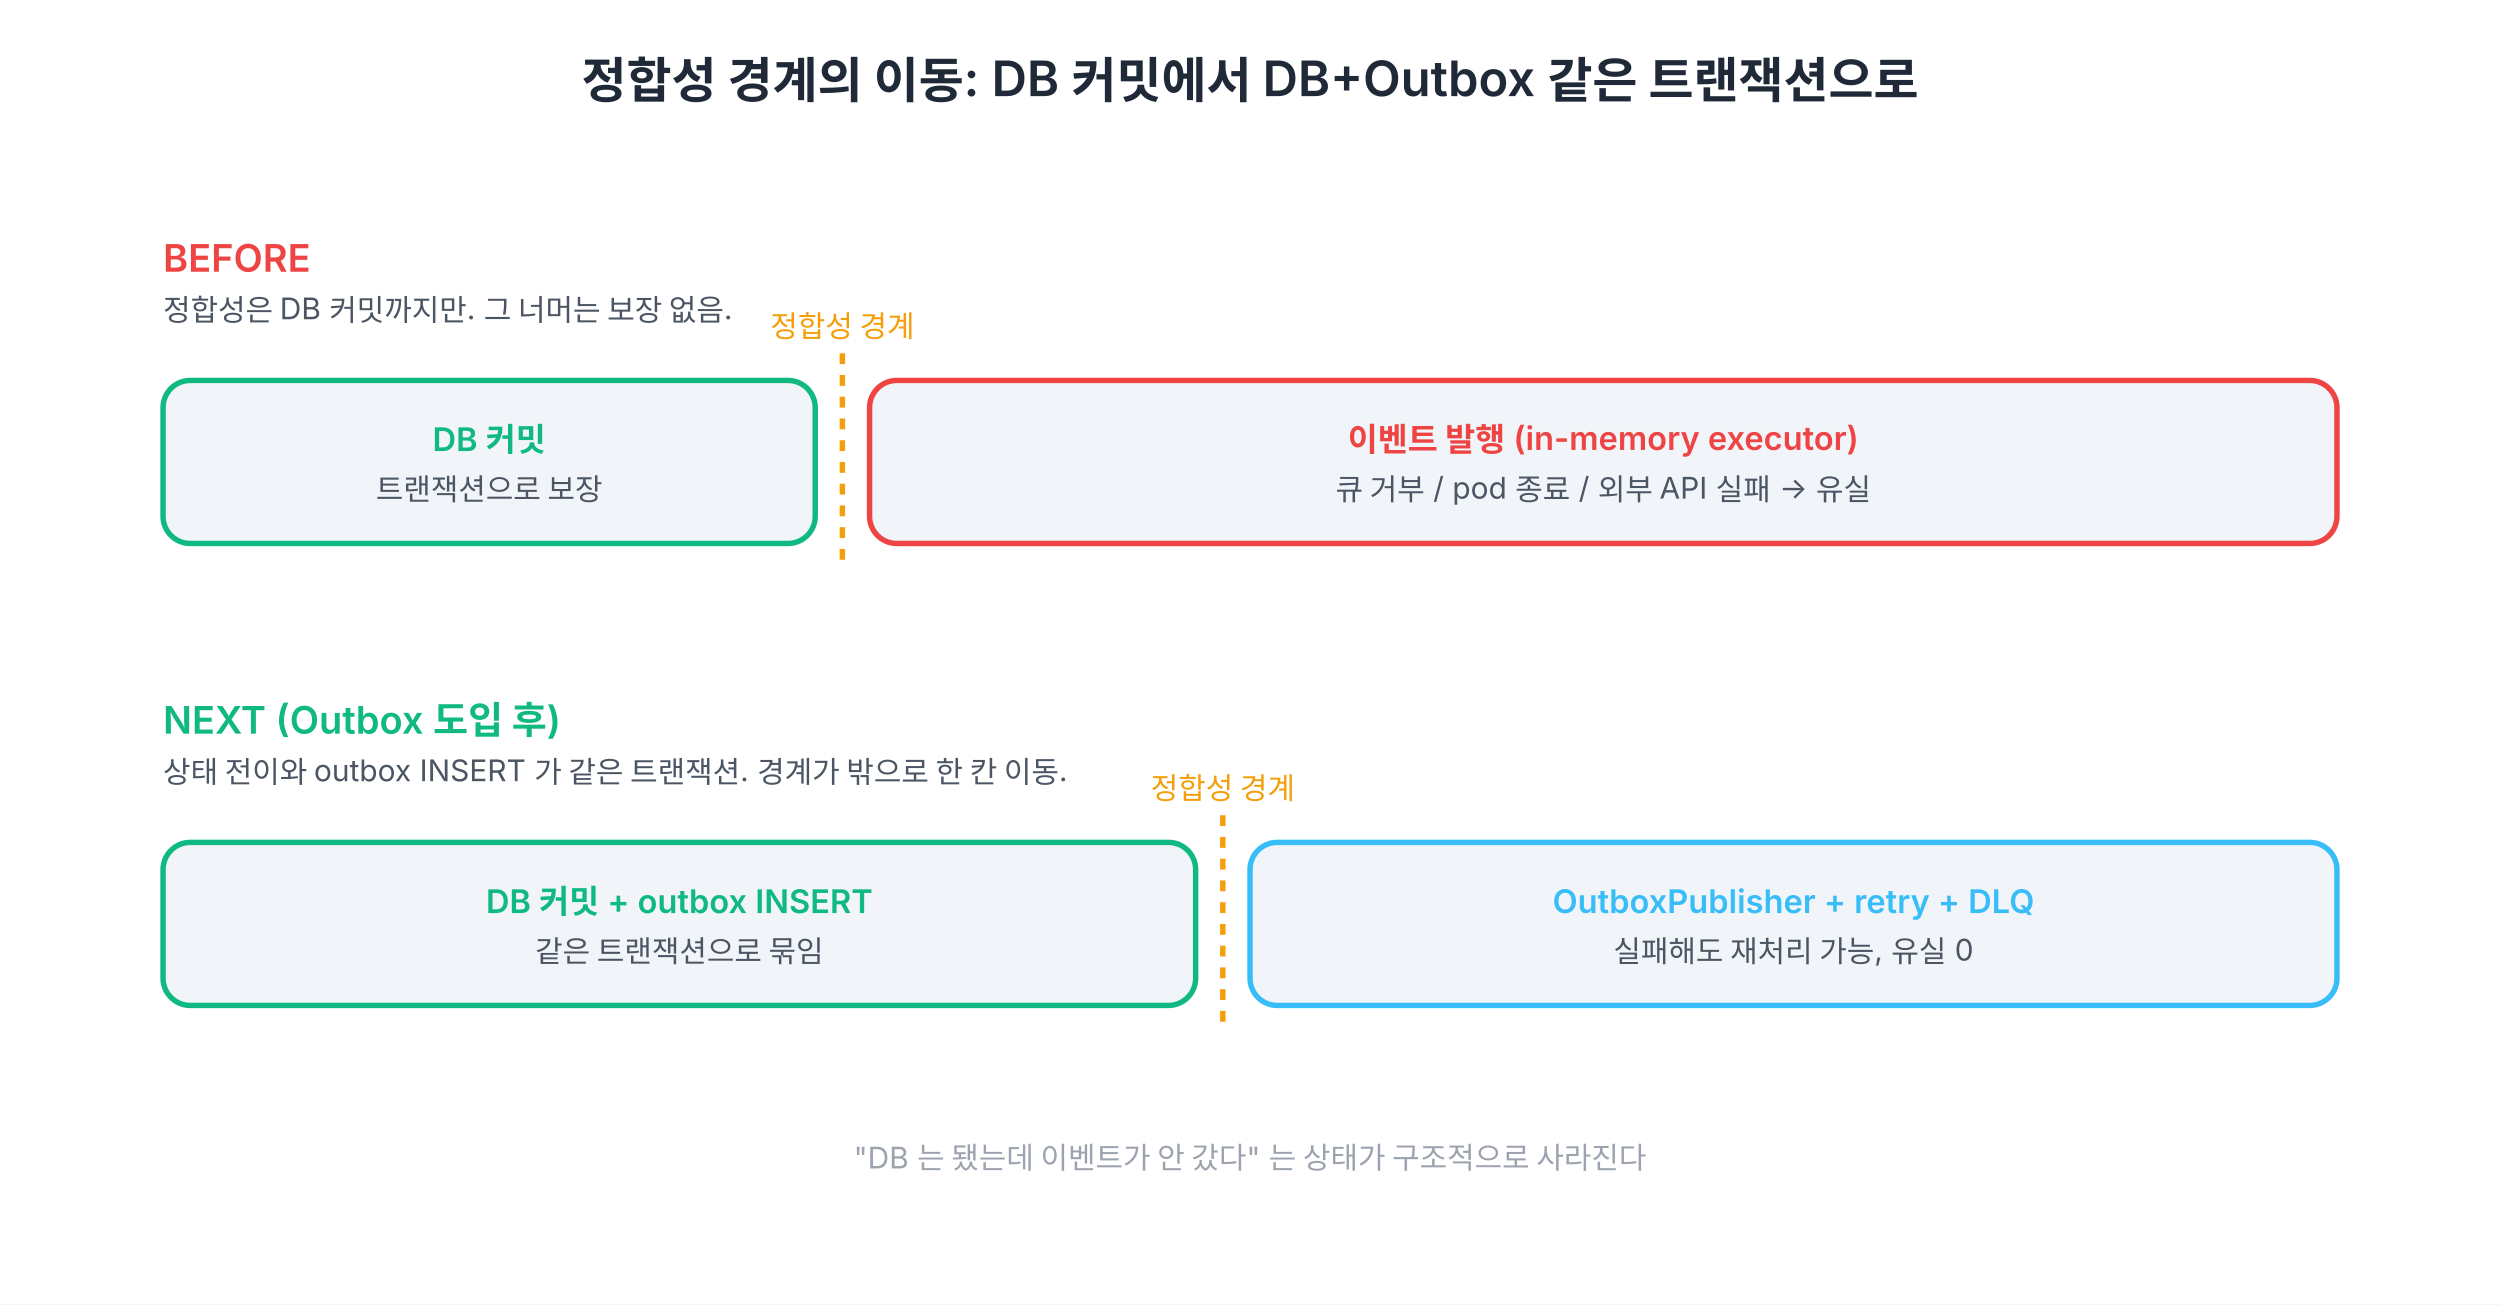
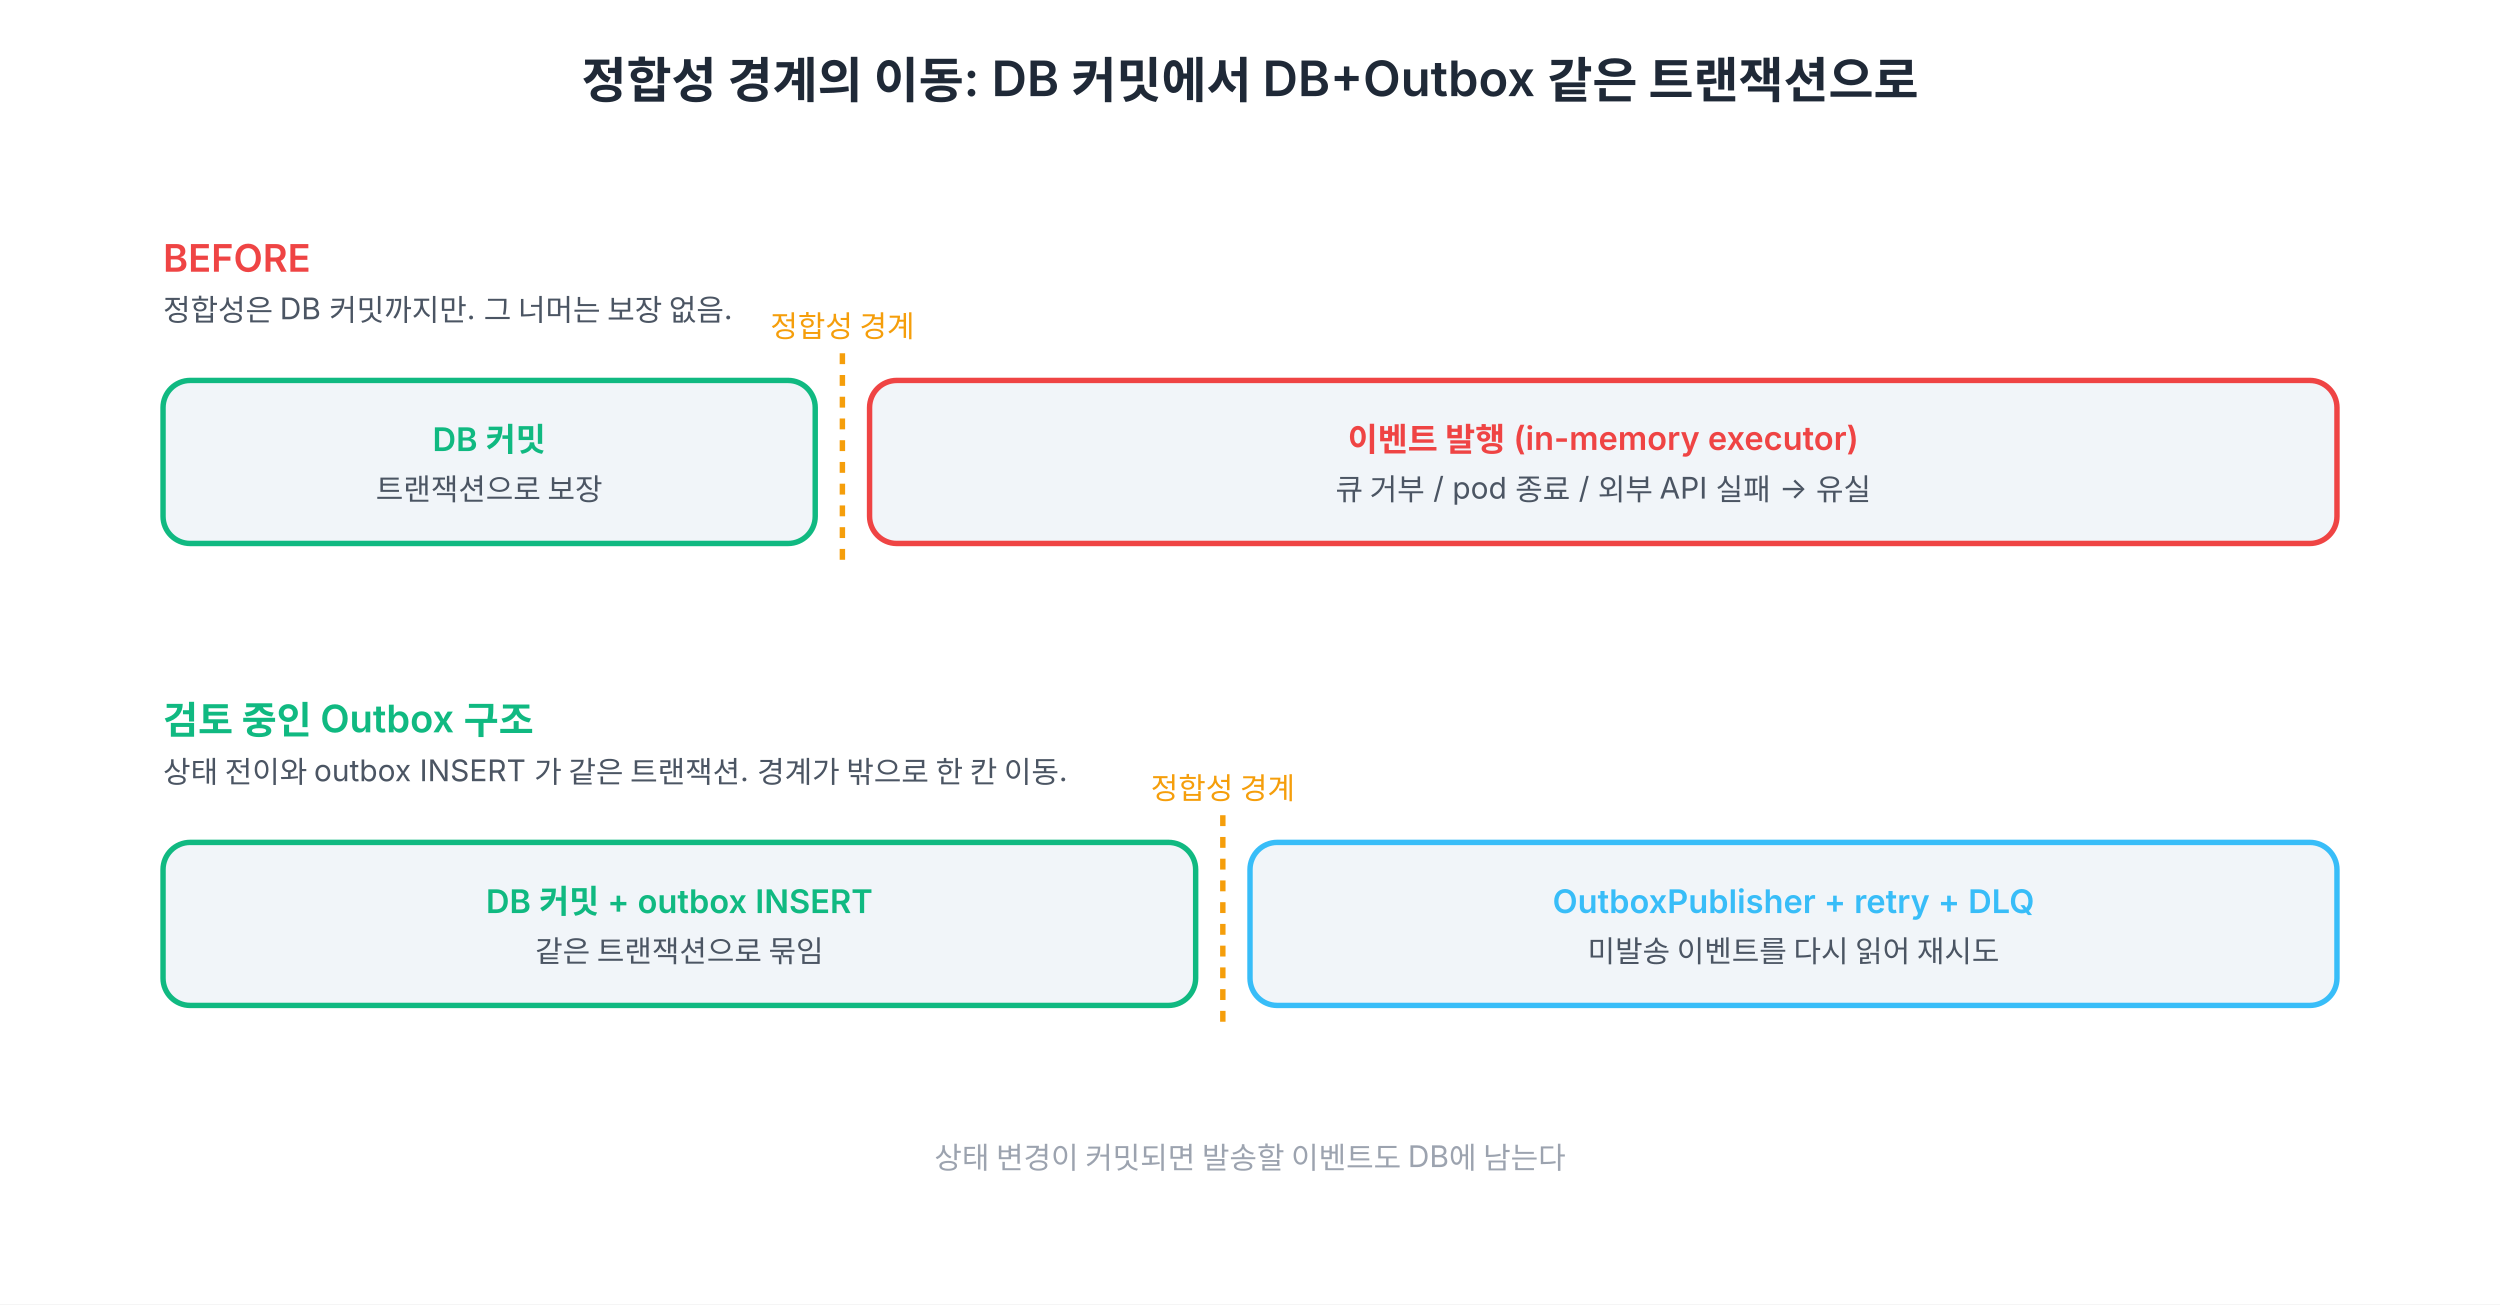
<svg xmlns="http://www.w3.org/2000/svg" viewBox="0 0 920 480" font-family="system-ui, -apple-system, sans-serif">
  <rect width="920" height="480" fill="#ffffff" />
  <text x="460" y="36" fill="#1f2937" font-size="18" font-weight="600" text-anchor="middle">정합성 경계의 이동: DB 커밋에서 DB+Outbox 같은 트랜잭션으로</text>
  <text x="60" y="100" fill="#ef4444" font-size="14" font-weight="600">BEFORE</text>
  <text x="60" y="118" fill="#4b5563" font-size="11">정합성은 DB 커밋까지만. 그 너머는 보장 없음.</text>
  <rect x="60" y="140" width="240" height="60" rx="10" fill="#f1f5f9" stroke="#10b981" stroke-width="2" />
  <text x="180" y="166" fill="#10b981" font-size="12" font-weight="600" text-anchor="middle">DB 커밋</text>
  <text x="180" y="184" fill="#4b5563" font-size="11" text-anchor="middle">트랜잭션으로 보장</text>
  <line x1="310" y1="130" x2="310" y2="210" stroke="#f59e0b" stroke-width="2" stroke-dasharray="4 4" />
  <text x="310" y="124" fill="#f59e0b" font-size="11" text-anchor="middle">정합성 경계</text>
  <rect x="320" y="140" width="540" height="60" rx="10" fill="#f1f5f9" stroke="#ef4444" stroke-width="2" />
  <text x="590" y="166" fill="#ef4444" font-size="12" font-weight="600" text-anchor="middle">이벤트 발행 (in-memory executor)</text>
  <text x="590" y="184" fill="#4b5563" font-size="11" text-anchor="middle">큐 거부 / pod 종료 / 외부 API 실패 → 유실</text>
-   <text x="60" y="270" fill="#10b981" font-size="14" font-weight="600">NEXT (Outbox 도입 후)</text>
+   <text x="60" y="270" fill="#10b981" font-size="14" font-weight="600">검토 중인 Outbox 구조</text>
  <text x="60" y="288" fill="#4b5563" font-size="11">상태 전이와 outbox INSERT 가 같은 트랜잭션. 경계가 밖으로 한 칸 이동.</text>
  <rect x="60" y="310" width="380" height="60" rx="10" fill="#f1f5f9" stroke="#10b981" stroke-width="2" />
  <text x="250" y="336" fill="#10b981" font-size="12" font-weight="600" text-anchor="middle">DB 커밋 + outbox INSERT</text>
  <text x="250" y="354" fill="#4b5563" font-size="11" text-anchor="middle">같은 트랜잭션으로 묶임</text>
  <line x1="450" y1="300" x2="450" y2="380" stroke="#f59e0b" stroke-width="2" stroke-dasharray="4 4" />
  <text x="450" y="294" fill="#f59e0b" font-size="11" text-anchor="middle">정합성 경계</text>
  <rect x="460" y="310" width="400" height="60" rx="10" fill="#f1f5f9" stroke="#38bdf8" stroke-width="2" />
  <text x="660" y="336" fill="#38bdf8" font-size="12" font-weight="600" text-anchor="middle">OutboxPublisher + retry + DLQ</text>
-   <text x="660" y="354" fill="#4b5563" font-size="11" text-anchor="middle">실패해도 재처리 가능, 유실 0</text>
-   <text x="460" y="430" fill="#9ca3af" font-size="11" text-anchor="middle">"DB 는 됐는데 이벤트가 안 갔다" 는 상태가 구조적으로 사라진다</text>
+   <text x="660" y="354" fill="#4b5563" font-size="11" text-anchor="middle">미발송 이벤트를 다시 읽어 재시도</text>
+   <text x="460" y="430" fill="#9ca3af" font-size="11" text-anchor="middle">상태 변경이 커밋되면 발송할 이벤트도 DB에 남는다</text>
</svg>
